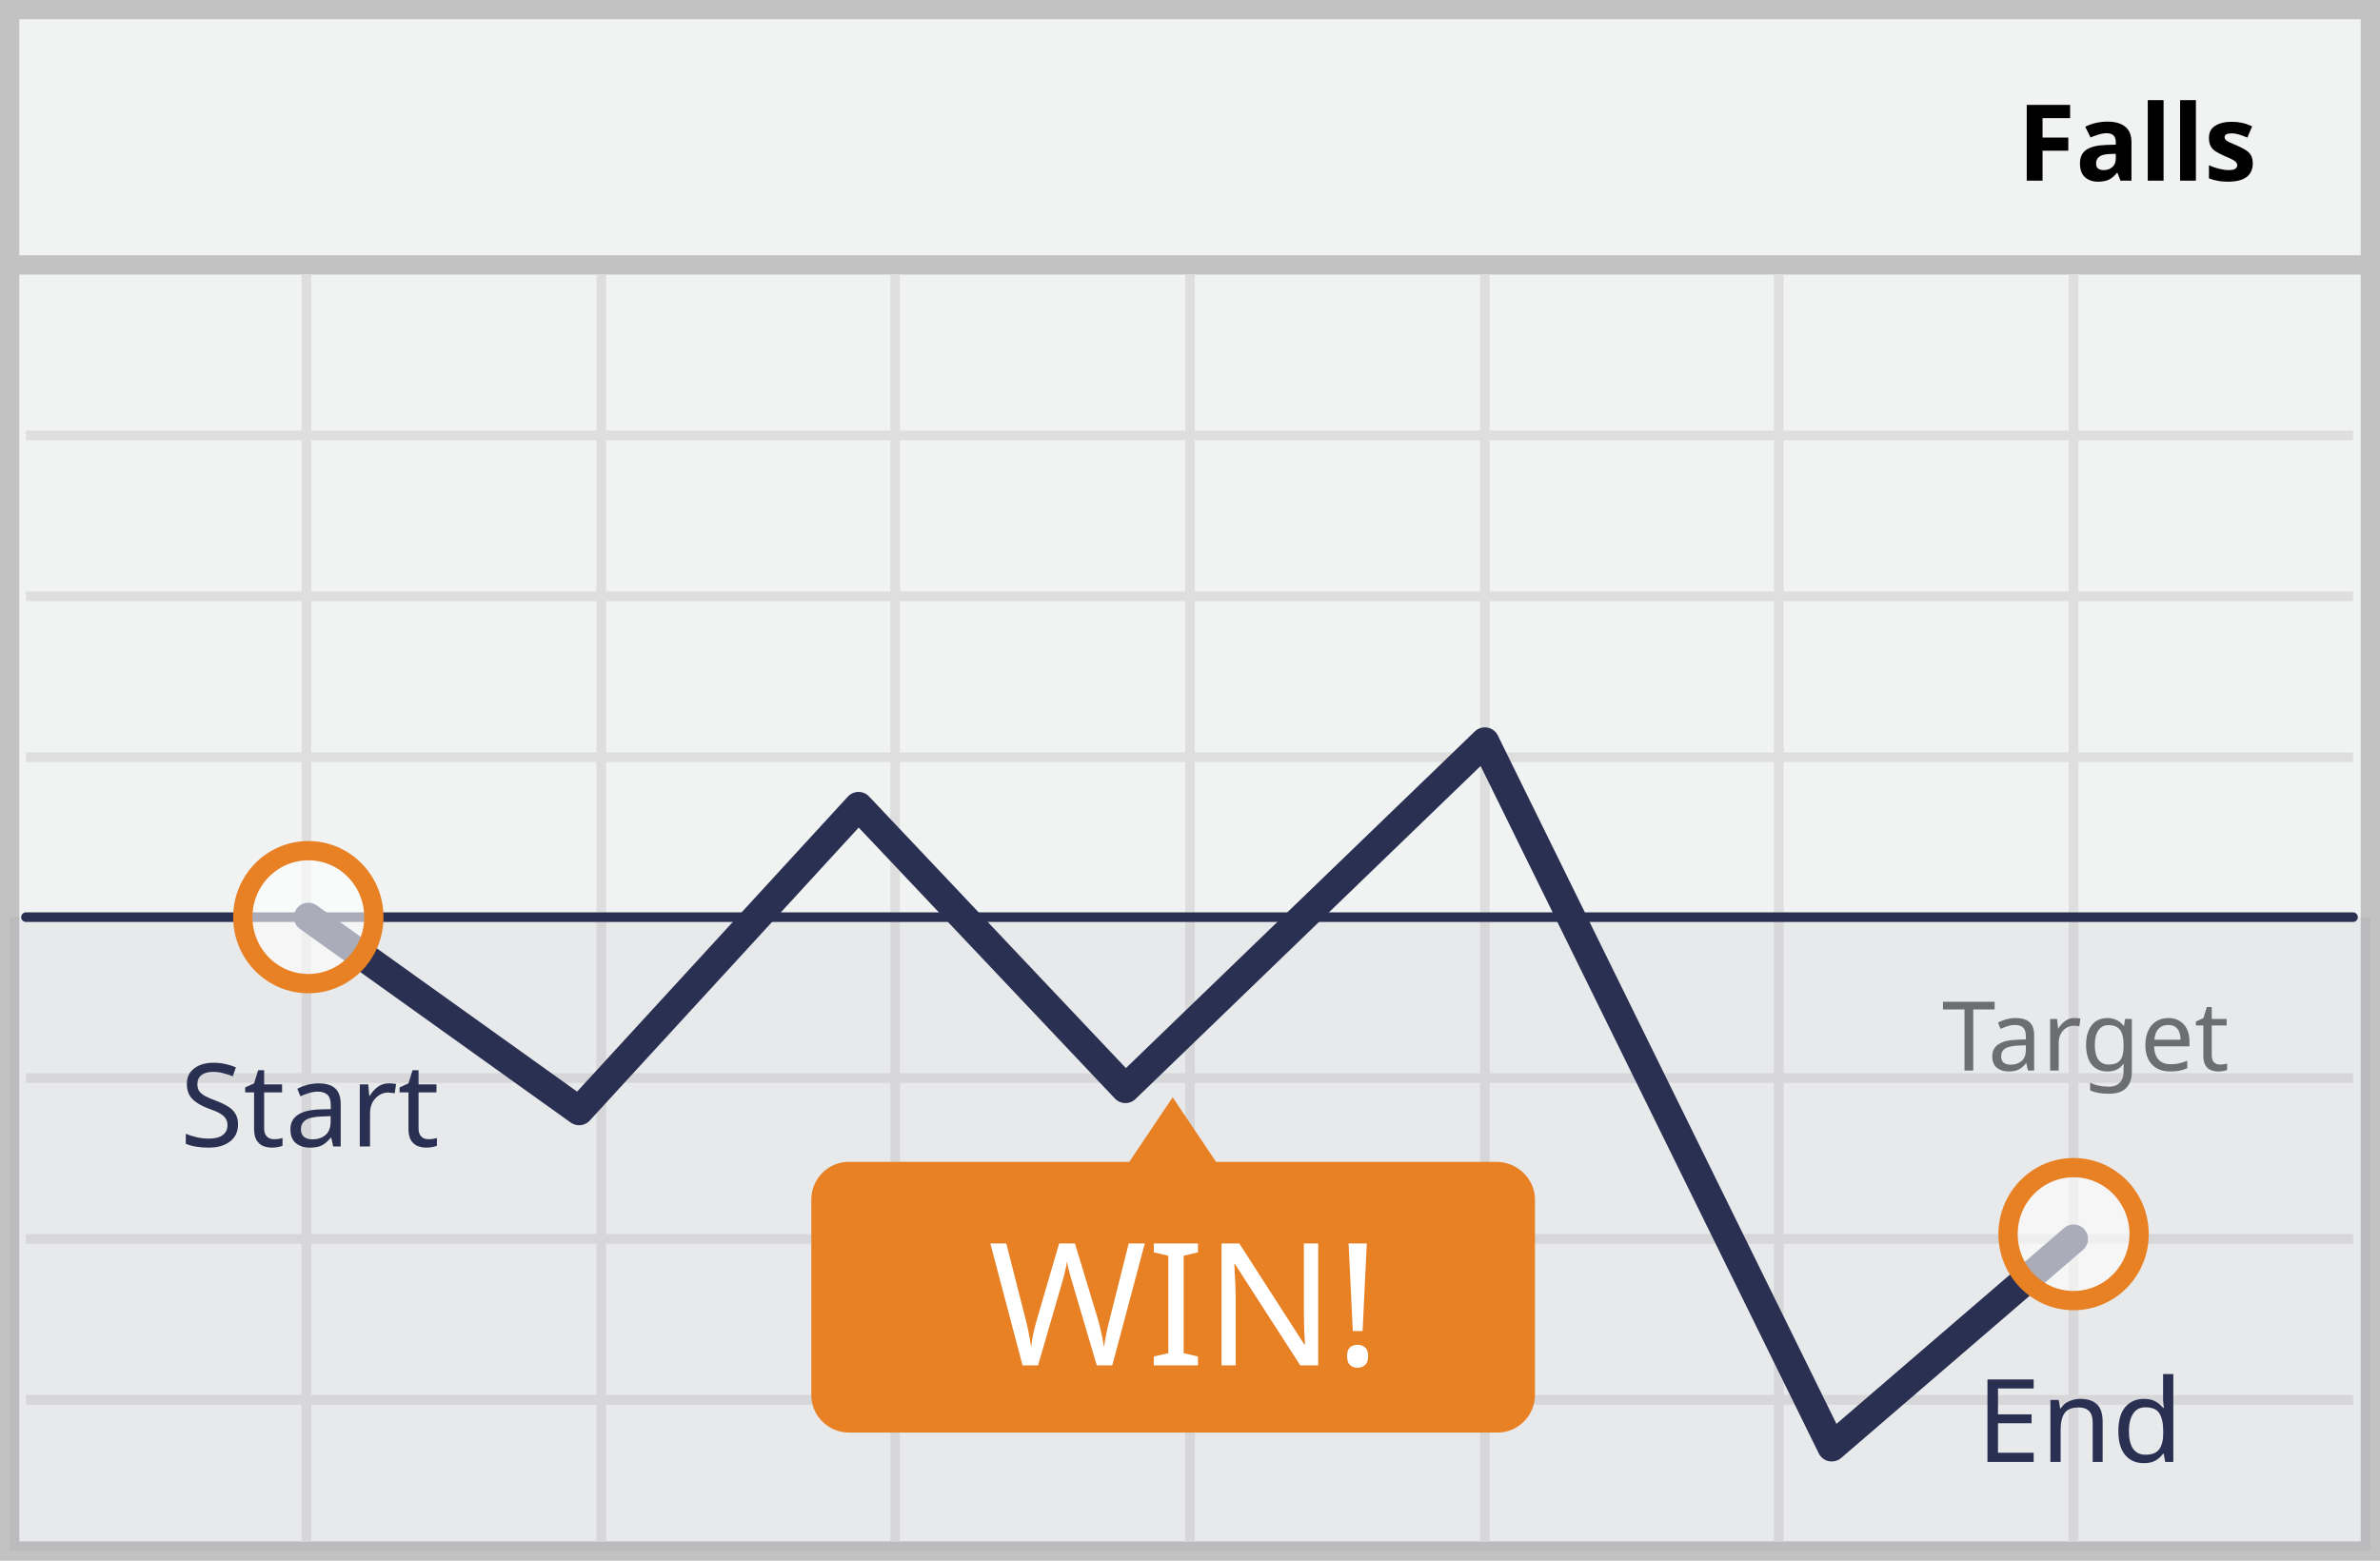
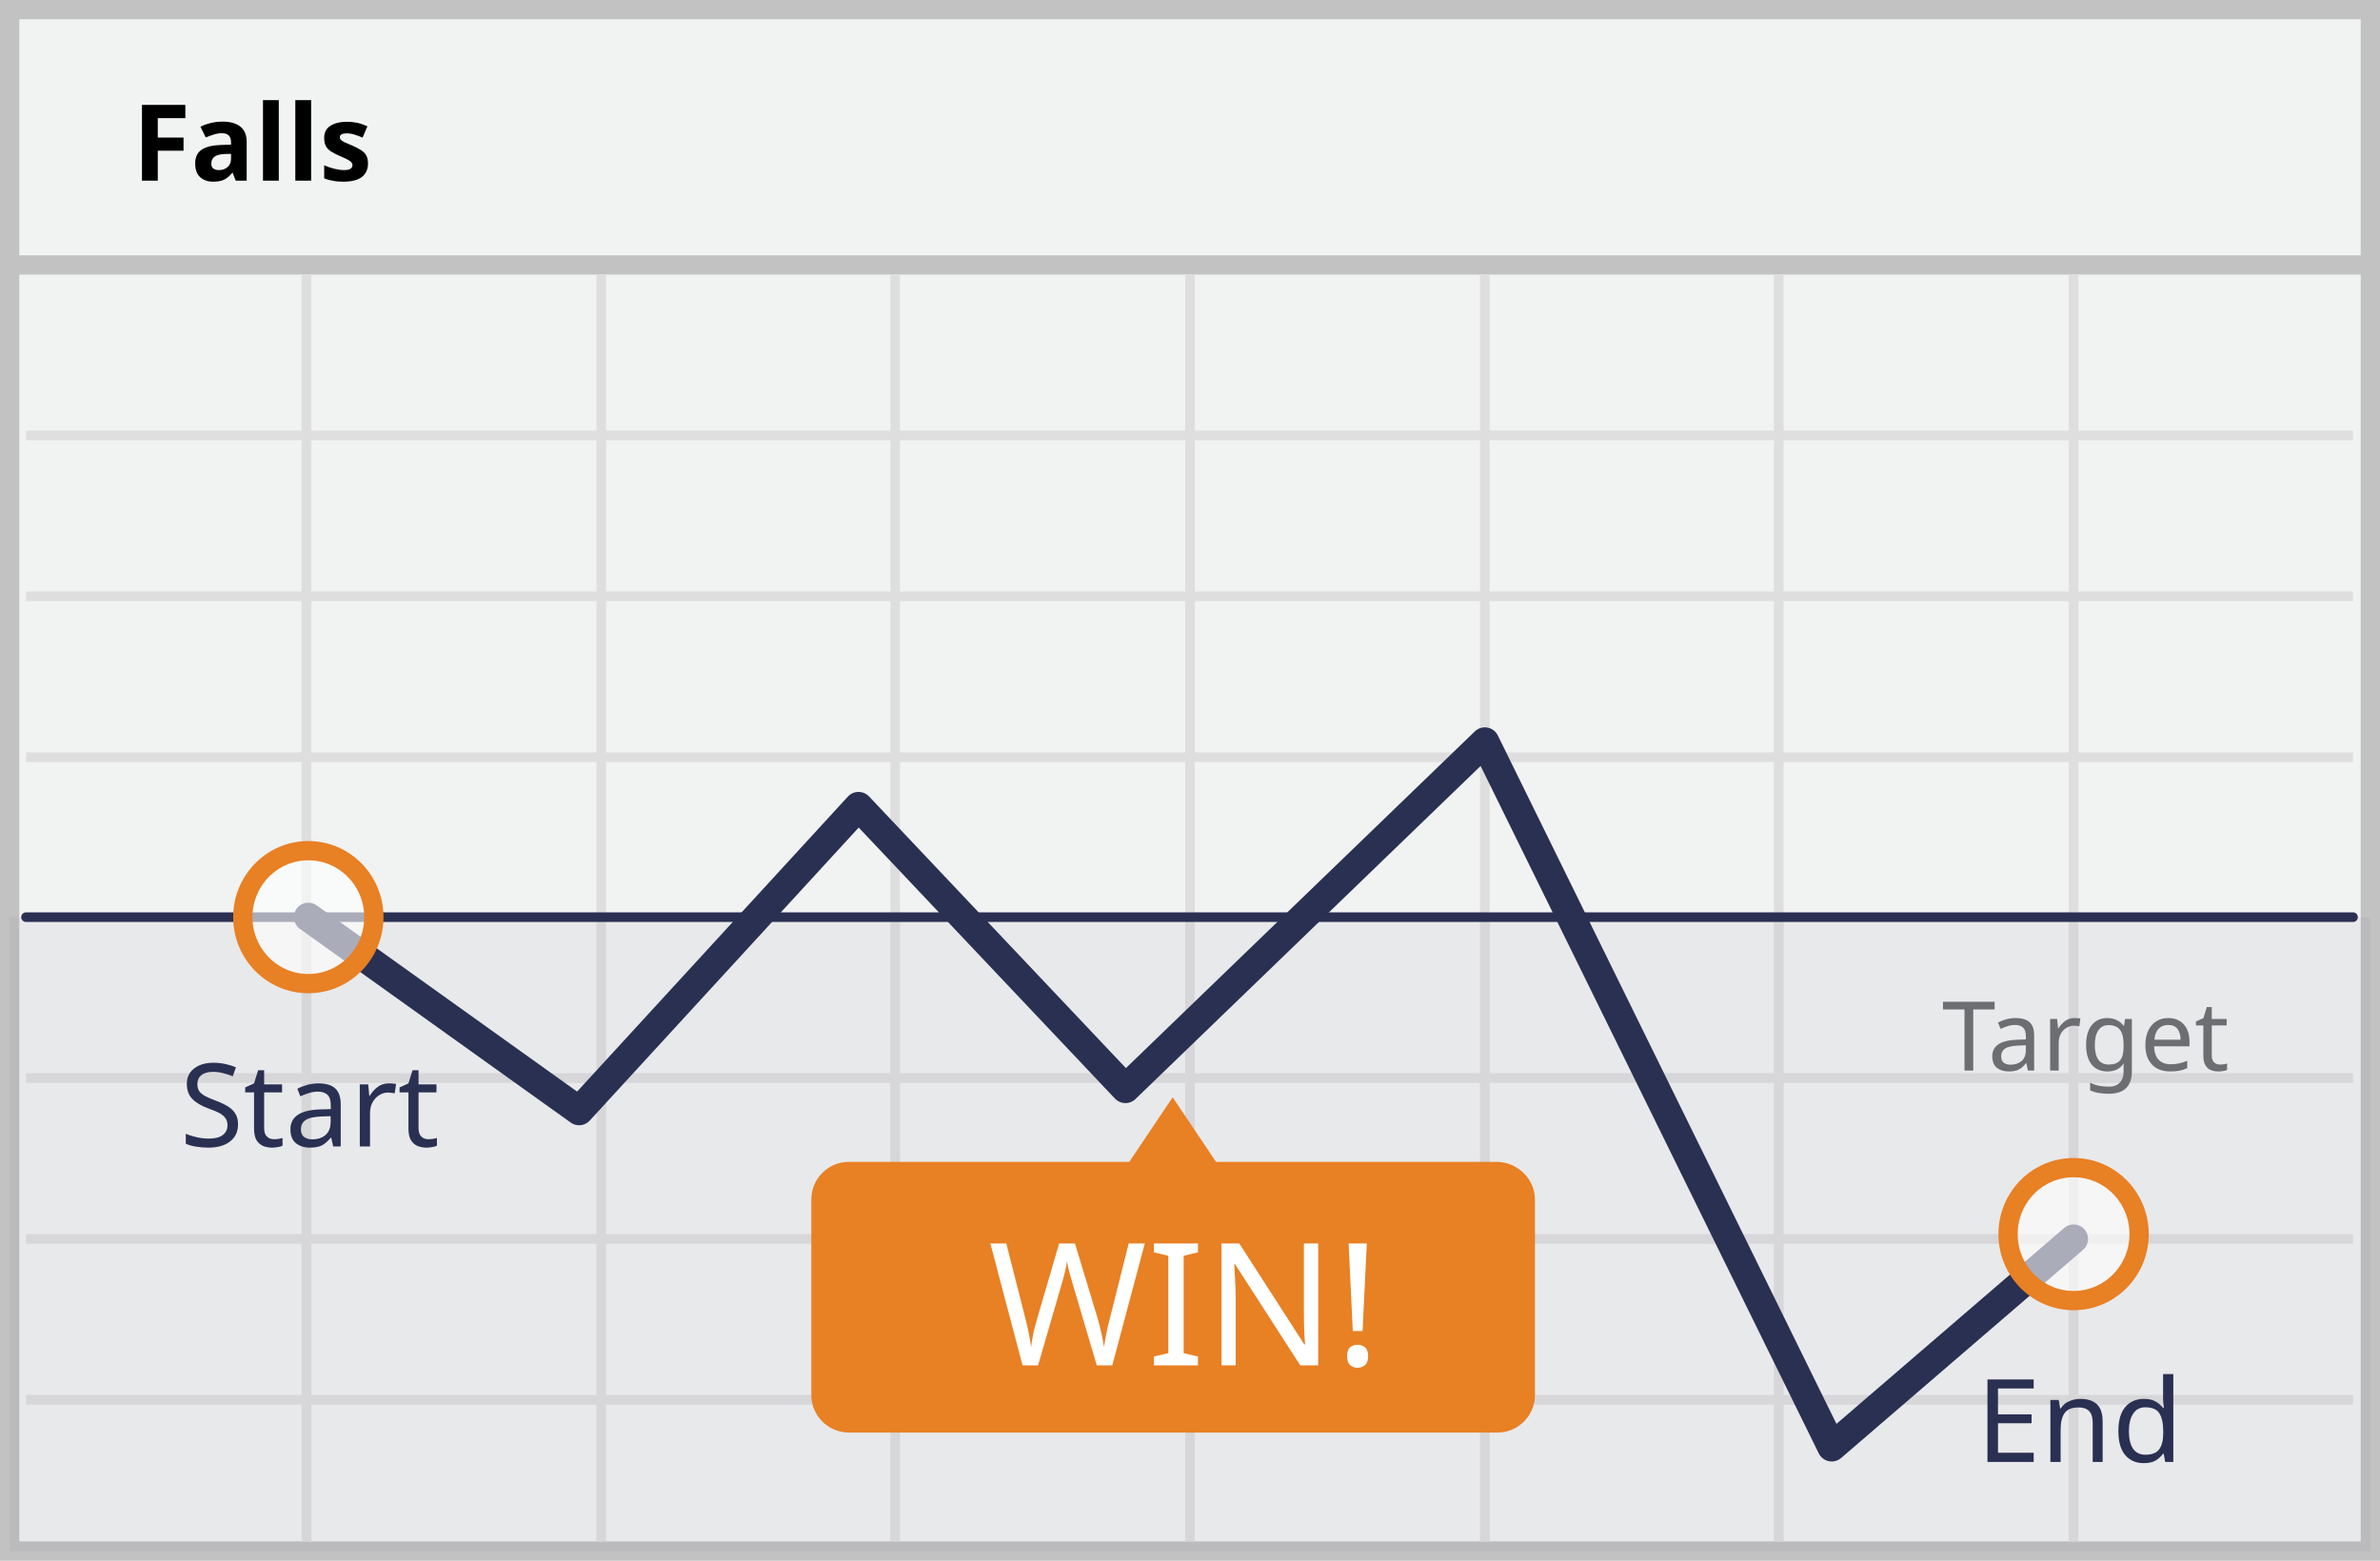
<svg xmlns="http://www.w3.org/2000/svg" version="1.1" id="Layer_1" x="0px" y="0px" viewBox="0 0 247 162" style="enable-background:new 0 0 247 162;" xml:space="preserve">
  <style type="text/css">
	.st0{fill:#F1F2F2;stroke:#C2C2C2;stroke-width:2;stroke-miterlimit:10;}
	.st1{font-family:'Roboto-Bold';}
	.st2{font-size:12px;}
	.st3{font-family:'Roboto-Regular';}
	.st4{font-size:11px;font-weight:bold;}
	.st5{fill:none;stroke:#DFDEDE;stroke-miterlimit:10;}
	.st6{fill:none;stroke:#2A3052;stroke-linecap:round;stroke-linejoin:round;stroke-miterlimit:10;}
	.st7{opacity:5.000000e-02;fill:#2A3052;}
	.st8{fill:#2A3052;}
	.st9{fill:none;stroke:#2A3052;stroke-width:3;stroke-linecap:round;stroke-linejoin:round;stroke-miterlimit:10;}
	.st10{fill:#6D6E71;}
	.st11{font-family:'Roboto-Italic';}
	.st12{font-size:10px;}
	.st13{fill:#E88024;}
	.st14{fill:#FFFFFF;}
	.st15{font-size:17.723px;}
	.st16{opacity:0.6;}
	.st17{fill:none;stroke:#E88024;stroke-width:2;stroke-miterlimit:10;}
</style>
  <g>
    <rect x="1" y="1" class="st0" width="245" height="160" />
    <line class="st0" x1="0.9" y1="27.5" x2="245.9" y2="27.5" />
-     <text transform="matrix(1 0 0 1 209.3546 18.75)" class="st3 st4">Falls</text>
+     <text transform="matrix(1 0 0 1 13.75 18.75)" class="st3 st4">Falls</text>
    <g>
      <line class="st5" x1="2.7" y1="45.2" x2="244.2" y2="45.2" />
      <line class="st5" x1="2.7" y1="61.9" x2="244.2" y2="61.9" />
      <line class="st5" x1="2.7" y1="78.6" x2="244.2" y2="78.6" />
      <line class="st5" x1="2.7" y1="111.9" x2="244.2" y2="111.9" />
      <line class="st5" x1="2.7" y1="128.6" x2="244.2" y2="128.6" />
      <line class="st5" x1="2.7" y1="145.3" x2="244.2" y2="145.3" />
      <line class="st5" x1="31.8" y1="28.5" x2="31.8" y2="160" />
      <line class="st5" x1="62.4" y1="28.5" x2="62.4" y2="160" />
      <line class="st5" x1="92.9" y1="28.5" x2="92.9" y2="160" />
      <line class="st5" x1="123.5" y1="28.5" x2="123.5" y2="160" />
      <line class="st5" x1="154.1" y1="28.5" x2="154.1" y2="160" />
      <line class="st5" x1="184.6" y1="28.5" x2="184.6" y2="160" />
      <line class="st5" x1="215.2" y1="28.5" x2="215.2" y2="160" />
      <line class="st6" x1="2.7" y1="95.2" x2="244.2" y2="95.2" />
    </g>
    <rect x="1" y="95.2" class="st7" width="245" height="65.8" />
    <text transform="matrix(1 0 0 1 205.1053 151.75)" class="st8 st3 st2">End</text>
    <polyline class="st9" points="32,95.2 60.1,115.3 89.1,83.7 116.8,113 154.1,77 190.1,150.2 215.2,128.6  " />
    <g>
      <text transform="matrix(1 0 0 1 201.5511 111.1252)" class="st10 st11 st12">Target</text>
    </g>
    <text transform="matrix(1 0 0 1 18.6719 119)" class="st8 st3 st2">Start</text>
    <g>
      <path class="st13" d="M155.3,120.6h-29.1l-4.5-6.7l-4.5,6.7H88.1c-2.2,0-3.9,1.8-3.9,3.9v20.3c0,2.2,1.8,3.9,3.9,3.9h67.3    c2.2,0,3.9-1.8,3.9-3.9v-20.3C159.3,122.4,157.5,120.6,155.3,120.6z" />
      <g>
        <text transform="matrix(1 0 0 1 102.5602 141.7256)" class="st14 st1 st15">WIN!</text>
      </g>
    </g>
    <g>
      <g class="st16">
        <ellipse class="st14" cx="32" cy="95.2" rx="6.8" ry="6.9" />
      </g>
      <g>
        <ellipse class="st17" cx="32" cy="95.2" rx="6.8" ry="6.9" />
      </g>
    </g>
    <g>
      <g class="st16">
        <ellipse class="st14" cx="215.2" cy="128.1" rx="6.8" ry="6.9" />
      </g>
      <g>
        <ellipse class="st17" cx="215.2" cy="128.1" rx="6.8" ry="6.9" />
      </g>
    </g>
  </g>
</svg>
